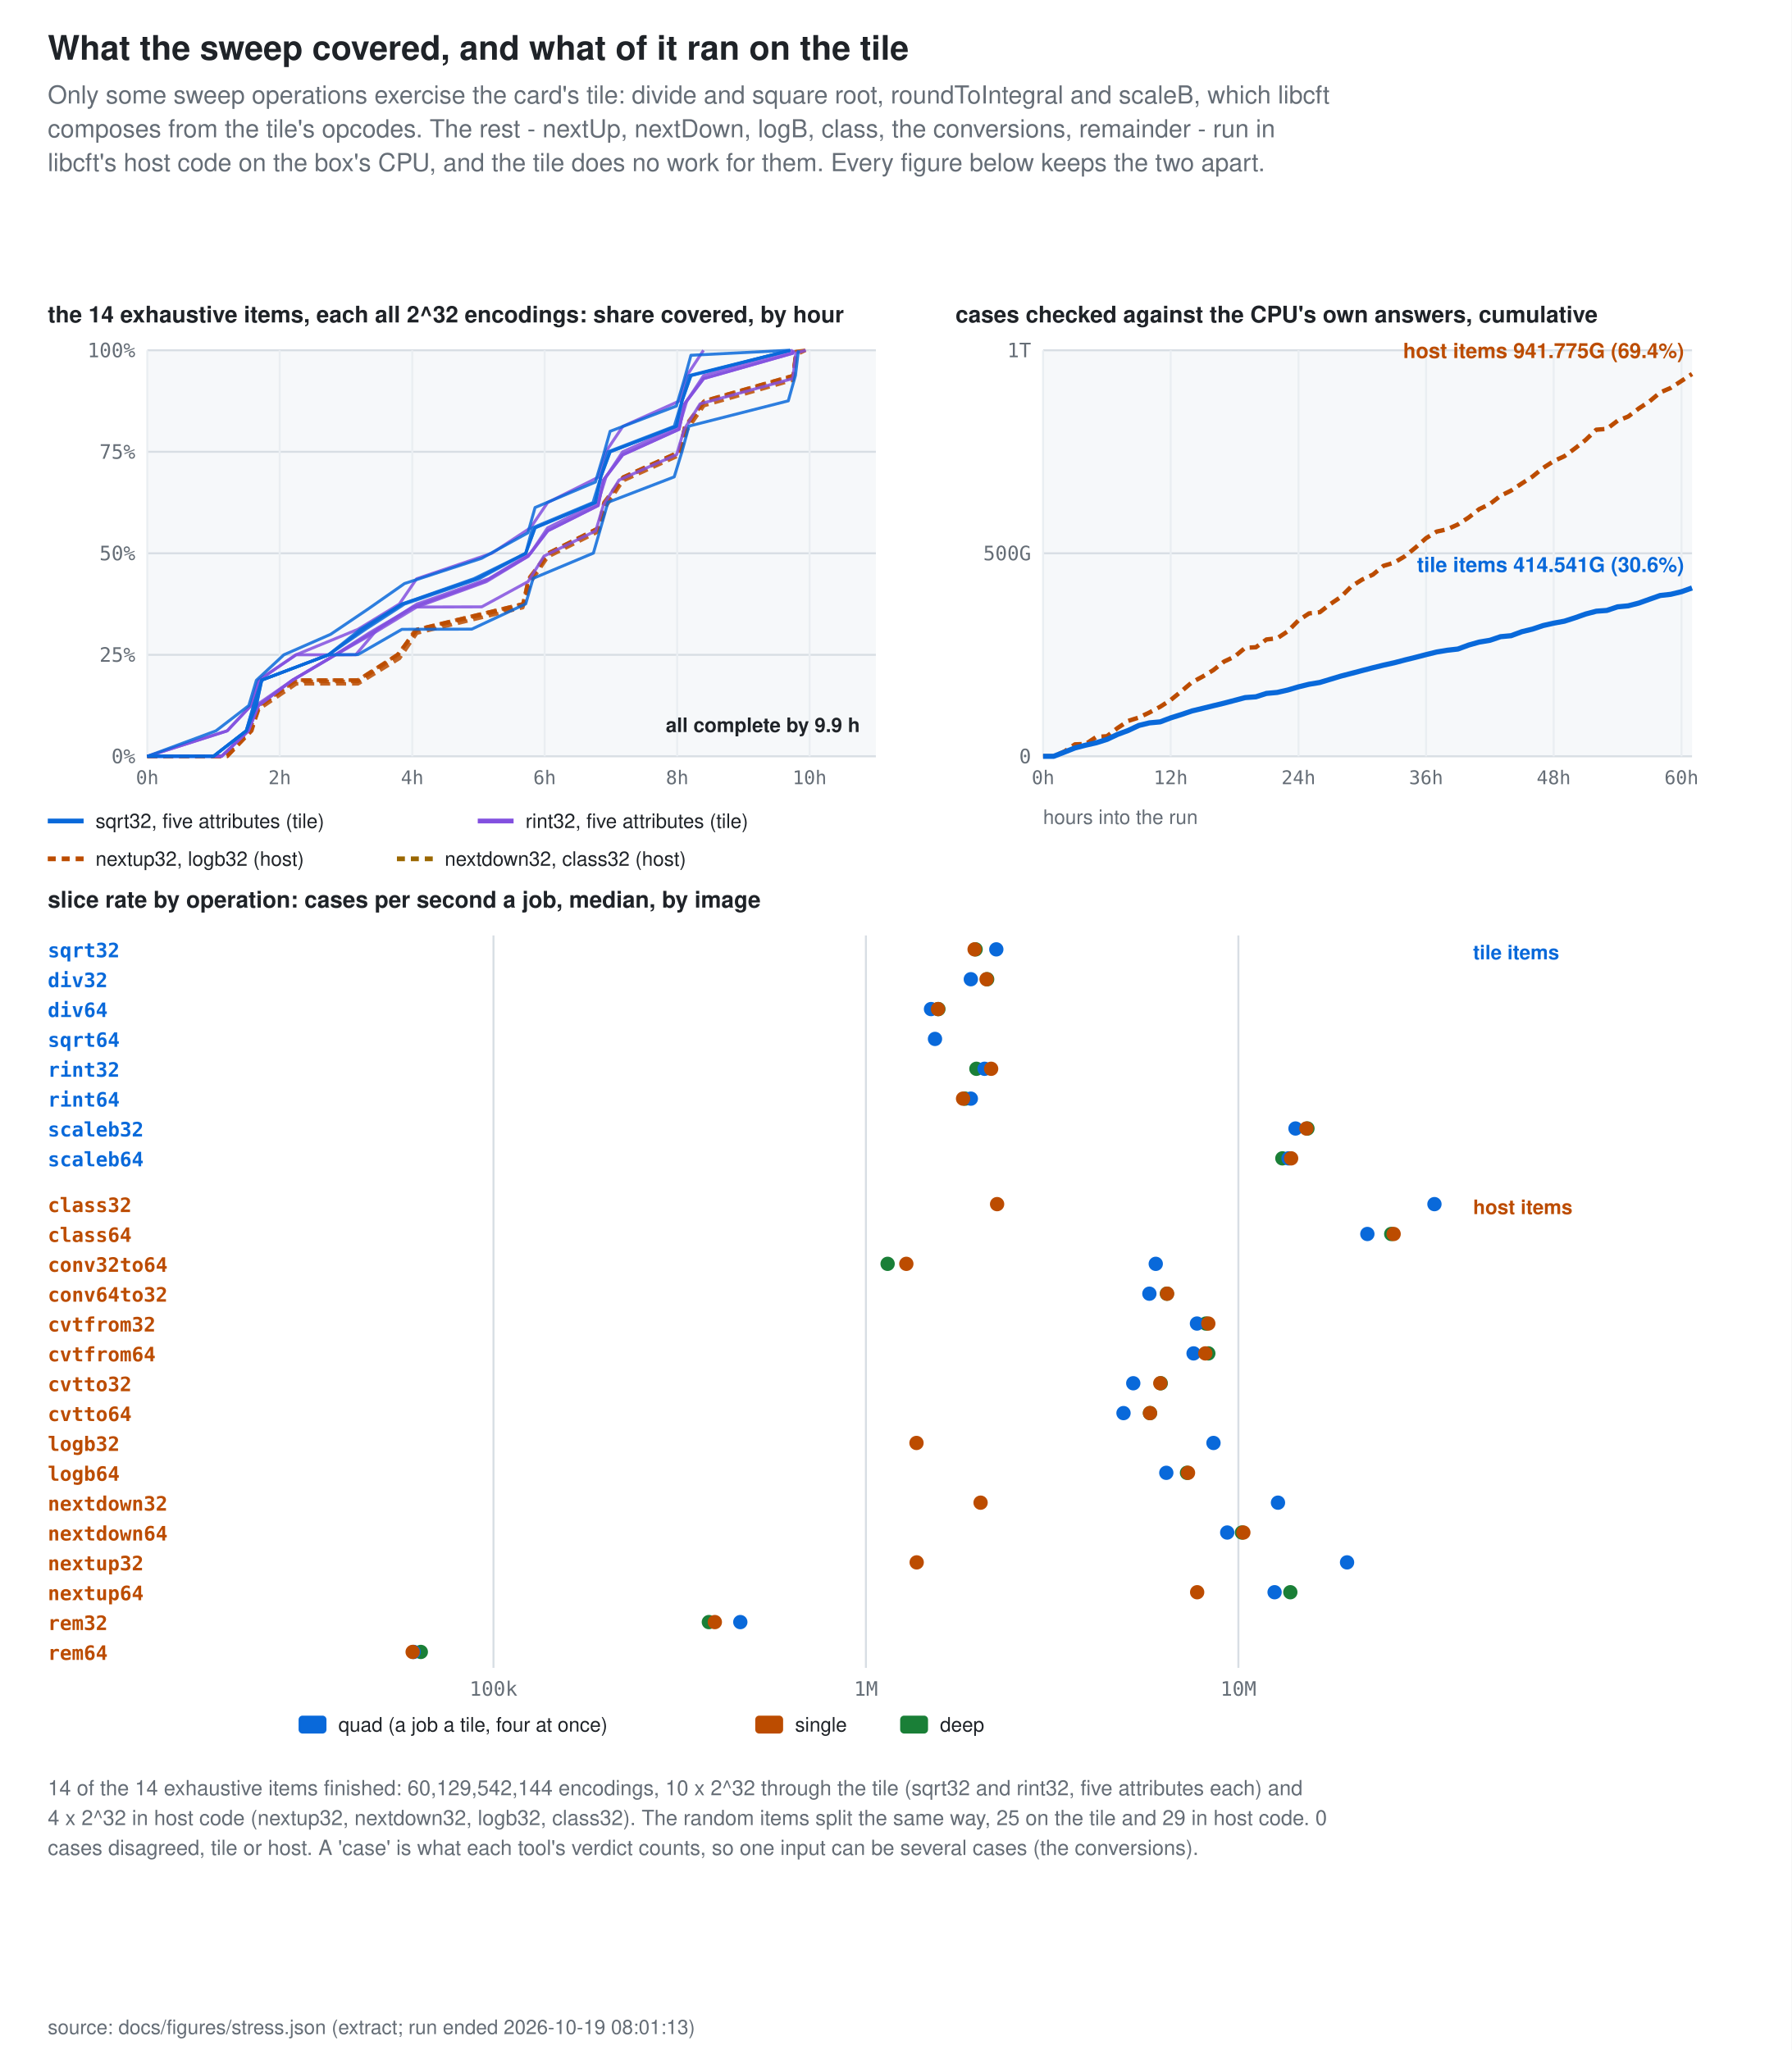
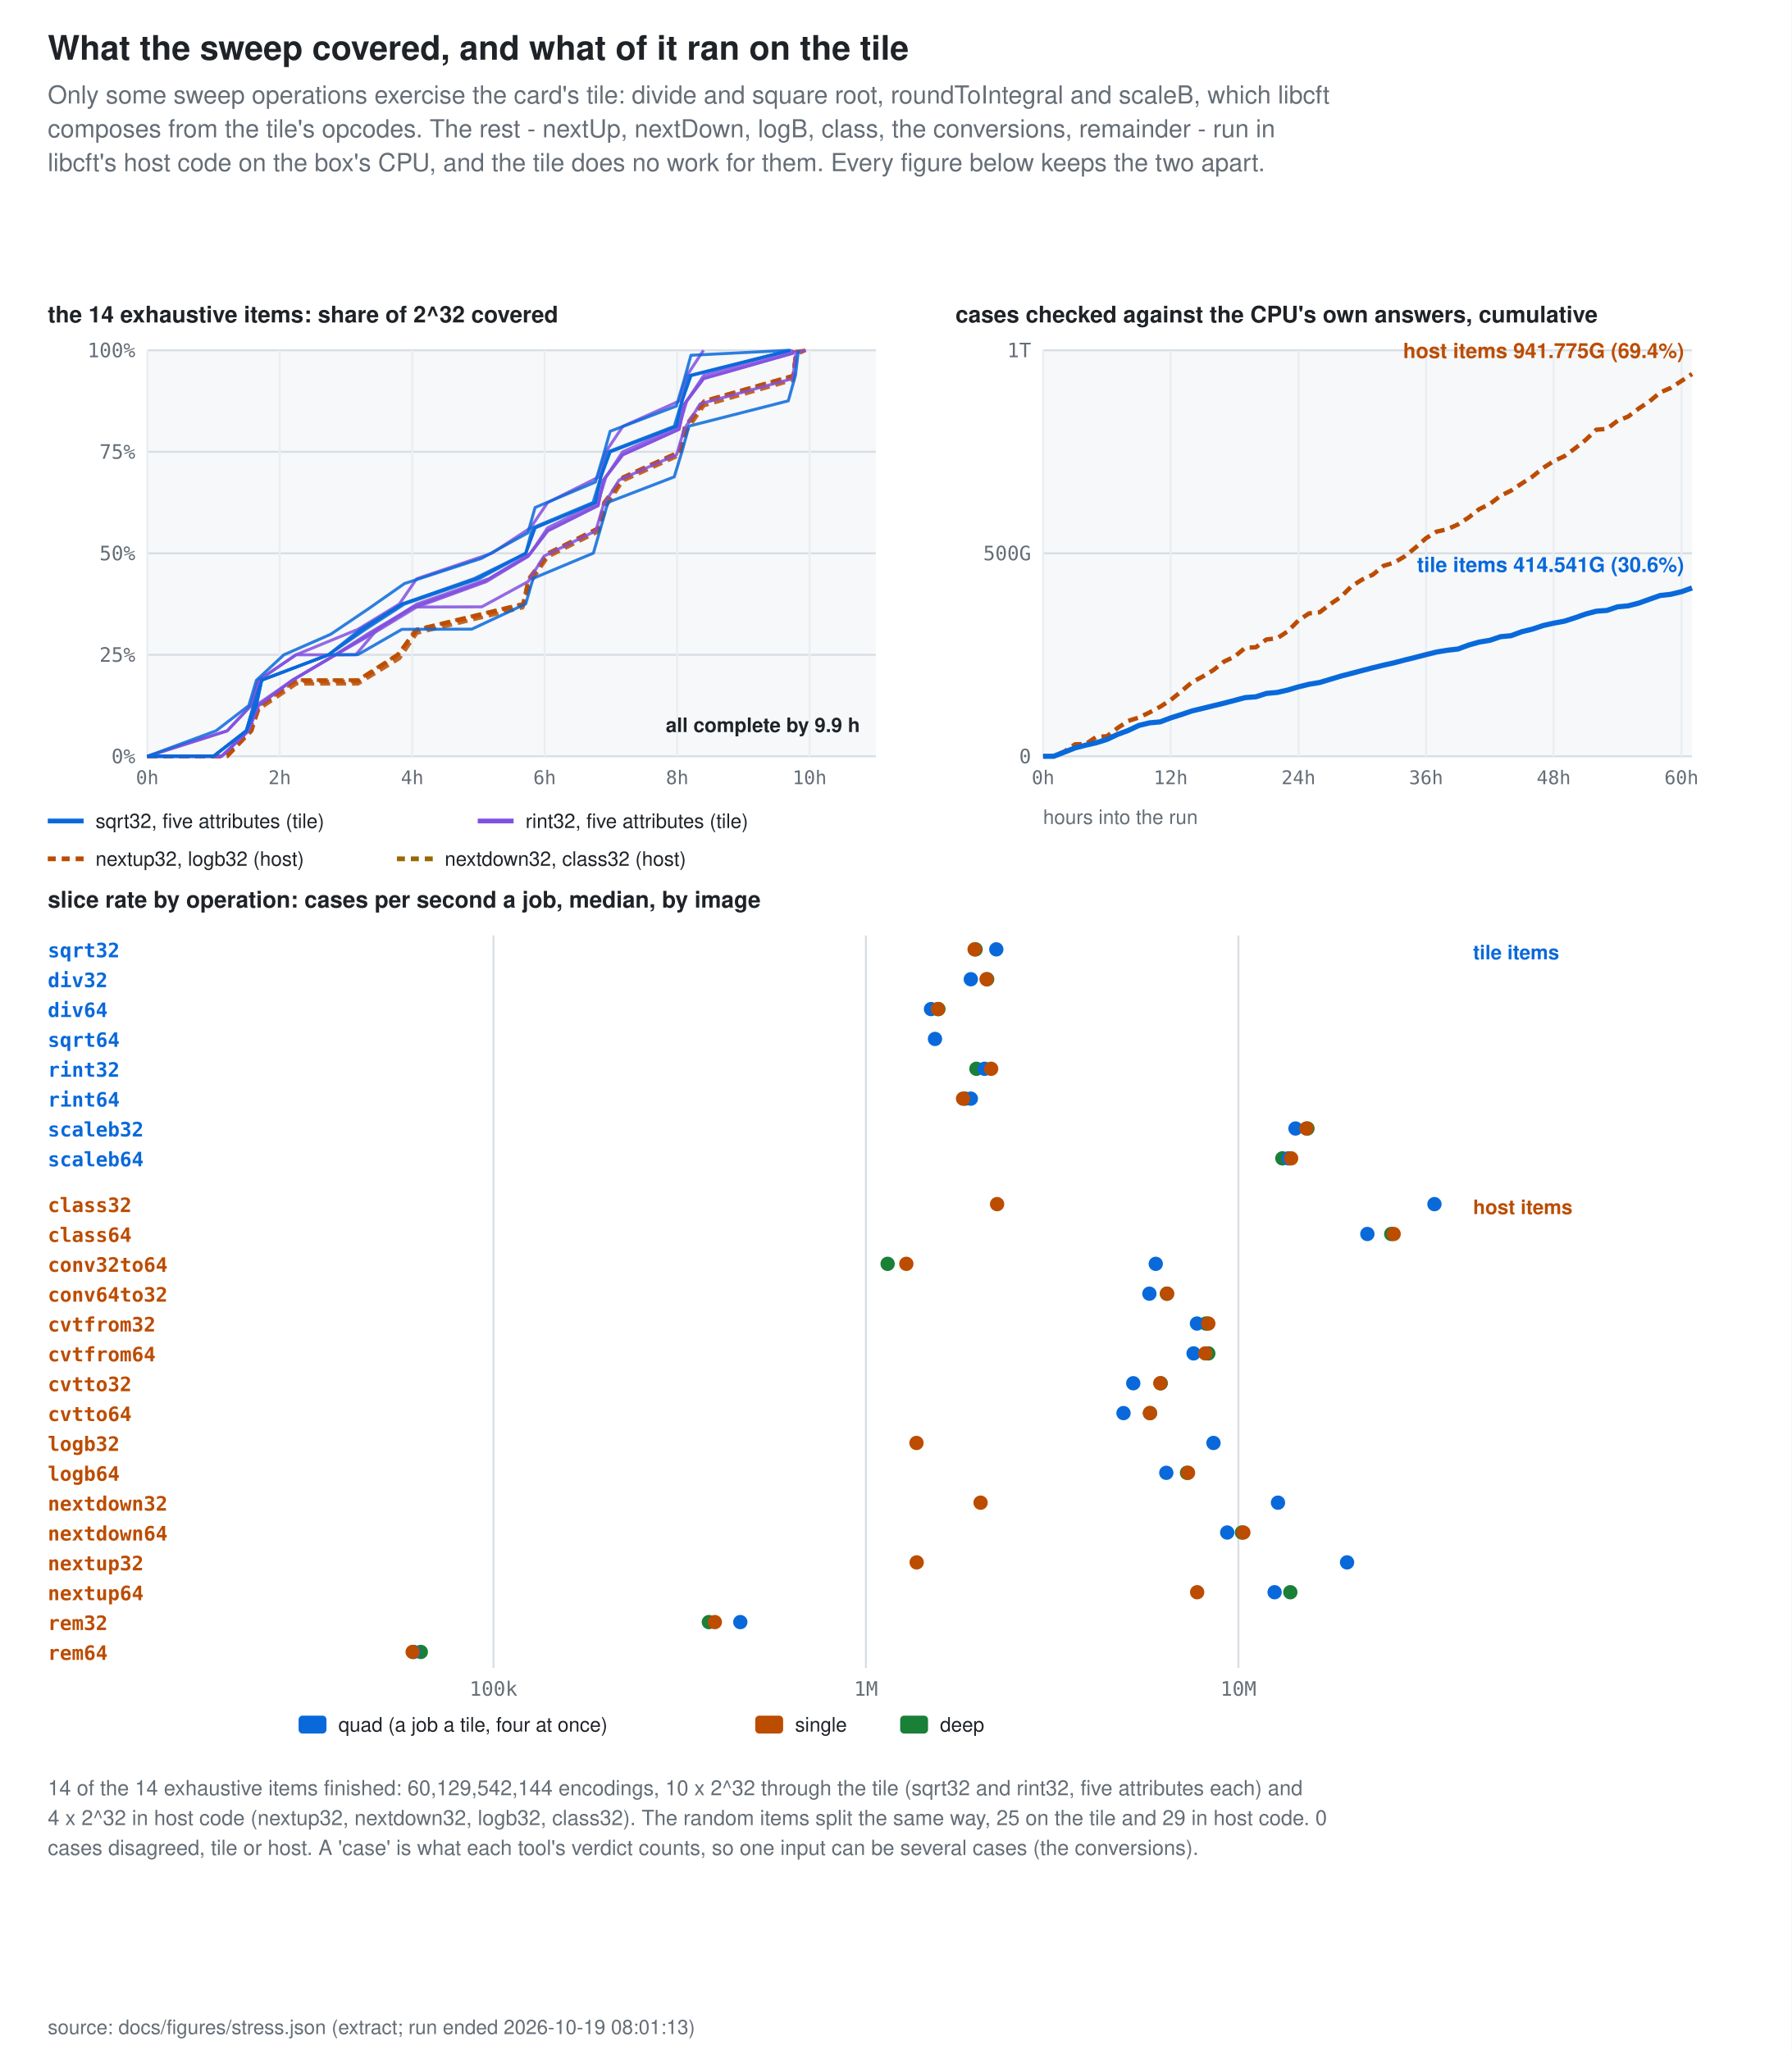
<svg xmlns="http://www.w3.org/2000/svg" width="900" height="1030" viewBox="0 0 900 1030" role="img" aria-label="The native-oracle sweep of the stress run: all 14 exhaustive items complete, and 1,356,316,228,303 cases in all, of which 30.6% exercised the tile and the rest ran in libcft's host code on the box's CPU; no case disagreed.">
  <rect width="900" height="1030" fill="#ffffff" />
  <text x="24.0" y="30.0" font-family="-apple-system,BlinkMacSystemFont,'Segoe UI',Helvetica,Arial,sans-serif" font-size="17" fill="#1f2328" font-weight="600">What the sweep covered, and what of it ran on the tile</text>
  <text x="24.0" y="52.0" font-family="-apple-system,BlinkMacSystemFont,'Segoe UI',Helvetica,Arial,sans-serif" font-size="12.5" fill="#656d76">Only some sweep operations exercise the card's tile: divide and square root, roundToIntegral and scaleB, which libcft</text>
  <text x="24.0" y="69.0" font-family="-apple-system,BlinkMacSystemFont,'Segoe UI',Helvetica,Arial,sans-serif" font-size="12.5" fill="#656d76">composes from the tile's opcodes. The rest - nextUp, nextDown, logB, class, the conversions, remainder - run in</text>
  <text x="24.0" y="86.0" font-family="-apple-system,BlinkMacSystemFont,'Segoe UI',Helvetica,Arial,sans-serif" font-size="12.5" fill="#656d76">libcft's host code on the box's CPU, and the tile does no work for them. Every figure below keeps the two apart.</text>
-   <text x="24.0" y="162.0" font-family="-apple-system,BlinkMacSystemFont,'Segoe UI',Helvetica,Arial,sans-serif" font-size="11.5" fill="#1f2328" font-weight="600">the 14 exhaustive items, each all 2^32 encodings: share covered, by hour</text>
+   <text x="24.0" y="162.0" font-family="-apple-system,BlinkMacSystemFont,'Segoe UI',Helvetica,Arial,sans-serif" font-size="11.5" fill="#1f2328" font-weight="600">the 14 exhaustive items: share of 2^32 covered</text>
  <rect x="74.0" y="176.0" width="366.0" height="204.0" fill="#f6f8fa" />
  <line x1="74.0" y1="380.0" x2="440.0" y2="380.0" stroke="#d8dee4" stroke-width="1" />
  <text x="68.0" y="383.5" font-family="ui-monospace,SFMono-Regular,'SF Mono',Menlo,Consolas,monospace" font-size="10" fill="#656d76" text-anchor="end">0%</text>
  <line x1="74.0" y1="329.0" x2="440.0" y2="329.0" stroke="#d8dee4" stroke-width="1" />
  <text x="68.0" y="332.5" font-family="ui-monospace,SFMono-Regular,'SF Mono',Menlo,Consolas,monospace" font-size="10" fill="#656d76" text-anchor="end">25%</text>
  <line x1="74.0" y1="278.0" x2="440.0" y2="278.0" stroke="#d8dee4" stroke-width="1" />
  <text x="68.0" y="281.5" font-family="ui-monospace,SFMono-Regular,'SF Mono',Menlo,Consolas,monospace" font-size="10" fill="#656d76" text-anchor="end">50%</text>
  <line x1="74.0" y1="227.0" x2="440.0" y2="227.0" stroke="#d8dee4" stroke-width="1" />
  <text x="68.0" y="230.5" font-family="ui-monospace,SFMono-Regular,'SF Mono',Menlo,Consolas,monospace" font-size="10" fill="#656d76" text-anchor="end">75%</text>
  <line x1="74.0" y1="176.0" x2="440.0" y2="176.0" stroke="#d8dee4" stroke-width="1" />
  <text x="68.0" y="179.5" font-family="ui-monospace,SFMono-Regular,'SF Mono',Menlo,Consolas,monospace" font-size="10" fill="#656d76" text-anchor="end">100%</text>
  <line x1="74.0" y1="176.0" x2="74.0" y2="380.0" stroke="#eaeef2" stroke-width="1" />
  <text x="74.0" y="394.0" font-family="ui-monospace,SFMono-Regular,'SF Mono',Menlo,Consolas,monospace" font-size="9.5" fill="#656d76" text-anchor="middle">0h</text>
  <line x1="140.5" y1="176.0" x2="140.5" y2="380.0" stroke="#eaeef2" stroke-width="1" />
  <text x="140.5" y="394.0" font-family="ui-monospace,SFMono-Regular,'SF Mono',Menlo,Consolas,monospace" font-size="9.5" fill="#656d76" text-anchor="middle">2h</text>
  <line x1="207.1" y1="176.0" x2="207.1" y2="380.0" stroke="#eaeef2" stroke-width="1" />
  <text x="207.1" y="394.0" font-family="ui-monospace,SFMono-Regular,'SF Mono',Menlo,Consolas,monospace" font-size="9.5" fill="#656d76" text-anchor="middle">4h</text>
  <line x1="273.6" y1="176.0" x2="273.6" y2="380.0" stroke="#eaeef2" stroke-width="1" />
  <text x="273.6" y="394.0" font-family="ui-monospace,SFMono-Regular,'SF Mono',Menlo,Consolas,monospace" font-size="9.5" fill="#656d76" text-anchor="middle">6h</text>
  <line x1="340.2" y1="176.0" x2="340.2" y2="380.0" stroke="#eaeef2" stroke-width="1" />
  <text x="340.2" y="394.0" font-family="ui-monospace,SFMono-Regular,'SF Mono',Menlo,Consolas,monospace" font-size="9.5" fill="#656d76" text-anchor="middle">8h</text>
  <line x1="406.7" y1="176.0" x2="406.7" y2="380.0" stroke="#eaeef2" stroke-width="1" />
  <text x="406.7" y="394.0" font-family="ui-monospace,SFMono-Regular,'SF Mono',Menlo,Consolas,monospace" font-size="9.5" fill="#656d76" text-anchor="middle">10h</text>
  <text x="432.0" y="367.8" font-family="-apple-system,BlinkMacSystemFont,'Segoe UI',Helvetica,Arial,sans-serif" font-size="10" fill="#1f2328" font-weight="600" text-anchor="end">all complete by 9.9 h</text>
  <path d="M74.0,380.0 L114.2,380.0 L126.2,367.2 L130.0,356.4 L148.8,343.6 L179.8,343.6 L200.7,330.8 L209.4,318.1 L262.6,305.3 L266.5,292.6 L275.2,279.8 L300.6,267.1 L304.5,254.3 L312.9,241.6 L341.2,228.8 L345.1,216.1 L353.6,203.8 L398.3,191.0 L399.8,178.3 L404.7,176.0" fill="none" stroke="#bc4c00" stroke-width="1.8" stroke-linejoin="round" stroke-dasharray="5 3" opacity="0.85" />
  <path d="M74.0,380.0 L114.2,380.0 L126.5,367.2 L130.2,354.5 L149.0,341.7 L179.8,341.7 L199.7,328.9 L209.7,316.2 L262.8,303.4 L266.8,290.7 L275.4,277.9 L300.8,265.2 L304.7,252.4 L313.1,239.7 L341.5,226.9 L345.3,214.2 L353.8,201.4 L398.5,188.7 L400.0,176.0" fill="none" stroke="#bc4c00" stroke-width="1.8" stroke-linejoin="round" stroke-dasharray="5 3" opacity="0.85" />
  <path d="M74.0,380.0 L113.0,380.0 L125.2,367.2 L130.1,354.5 L147.8,341.7 L179.8,341.7 L199.7,328.9 L209.6,316.2 L262.7,303.4 L265.5,290.7 L275.3,277.9 L300.7,265.2 L303.4,252.4 L313.0,239.7 L341.4,226.9 L344.0,214.2 L353.7,201.4 L398.4,188.7 L399.9,176.0" fill="none" stroke="#bc4c00" stroke-width="1.8" stroke-linejoin="round" stroke-dasharray="5 3" opacity="0.85" />
  <path d="M74.0,380.0 L113.0,380.0 L125.1,367.2 L130.0,355.2 L147.7,342.4 L179.8,342.4 L199.6,329.6 L208.3,316.9 L262.7,304.1 L265.4,291.4 L275.3,278.6 L300.6,265.9 L303.3,253.1 L313.0,240.4 L341.3,227.6 L343.9,214.9 L353.6,202.1 L398.4,189.4 L399.9,176.6 L404.7,176.0" fill="none" stroke="#bc4c00" stroke-width="1.8" stroke-linejoin="round" stroke-dasharray="5 3" opacity="0.85" />
  <path d="M74.0,380.0 L111.3,380.0 L124.8,367.2 L128.5,354.5 L147.0,341.7 L166.0,330.5 L186.0,317.7 L207.6,305.0 L242.0,304.9 L265.3,292.2 L273.3,279.4 L299.3,266.7 L303.1,253.9 L311.0,241.2 L339.9,228.4 L343.7,215.7 L351.7,202.9 L398.3,190.2 L399.8,177.4 L404.8,176.0" fill="none" stroke="#8250df" stroke-width="1.5" stroke-linejoin="round" opacity="0.85" />
  <path d="M74.0,380.0 L111.3,380.0 L124.8,367.2 L129.9,354.5 L147.0,341.7 L166.0,330.5 L187.2,317.7 L207.6,305.0 L243.3,292.2 L265.3,279.5 L275.1,266.7 L300.5,254.0 L303.1,241.2 L312.9,228.5 L341.1,215.7 L343.8,203.0 L353.5,190.2 L398.2,177.5 L398.7,176.0" fill="none" stroke="#8250df" stroke-width="1.5" stroke-linejoin="round" opacity="0.85" />
  <path d="M74.0,380.0 L111.3,380.0 L124.7,367.2 L129.8,354.5 L147.0,341.7 L166.0,330.5 L188.4,317.7 L209.3,305.0 L244.4,292.2 L265.3,279.5 L275.2,266.7 L300.5,254.0 L303.1,241.2 L312.8,228.5 L341.2,215.7 L343.8,203.0 L353.5,190.2 L398.2,177.5 L398.7,176.0" fill="none" stroke="#8250df" stroke-width="1.5" stroke-linejoin="round" opacity="0.85" />
  <path d="M74.0,380.0 L114.2,367.2 L126.1,354.5 L129.9,341.8 L148.7,329.0 L178.7,329.0 L189.5,316.2 L209.4,303.5 L245.7,290.7 L266.5,278.0 L275.1,265.2 L300.4,252.5 L304.4,239.7 L312.8,227.0 L341.2,214.2 L345.0,201.5 L353.5,188.7 L398.2,176.0" fill="none" stroke="#8250df" stroke-width="1.5" stroke-linejoin="round" opacity="0.85" />
  <path d="M74.0,380.0 L114.1,367.2 L126.1,354.5 L129.9,341.8 L148.7,329.0 L179.8,316.2 L200.6,303.5 L209.3,290.8 L247.0,278.0 L266.5,265.2 L275.1,252.5 L300.5,239.8 L304.3,227.0 L312.9,214.2 L341.2,201.5 L345.0,188.8 L353.4,176.0" fill="none" stroke="#8250df" stroke-width="1.5" stroke-linejoin="round" opacity="0.85" />
  <path d="M74.0,380.0 L107.2,380.0 L123.7,367.2 L127.4,354.5 L131.5,341.7 L165.0,329.0 L179.8,328.9 L201.9,316.2 L237.0,316.1 L264.1,303.4 L267.8,290.6 L298.1,277.9 L301.8,265.1 L305.4,252.4 L338.7,239.6 L342.6,226.9 L346.1,214.1 L396.0,201.4 L399.6,188.6 L401.1,176.0" fill="none" stroke="#0969da" stroke-width="1.5" stroke-linejoin="round" opacity="0.85" />
  <path d="M74.0,380.0 L107.2,380.0 L123.7,367.2 L127.4,354.5 L131.5,341.7 L165.0,329.0 L181.0,316.2 L201.9,303.5 L238.2,290.7 L264.1,278.0 L267.5,265.2 L297.9,252.5 L301.8,239.7 L305.4,227.0 L338.7,214.2 L342.6,201.5 L346.1,188.7 L397.0,176.0" fill="none" stroke="#0969da" stroke-width="1.5" stroke-linejoin="round" opacity="0.85" />
  <path d="M74.0,380.0 L107.2,380.0 L123.7,367.2 L128.7,354.5 L131.5,341.7 L165.0,329.0 L182.3,316.2 L201.9,303.5 L239.5,290.7 L264.1,278.0 L268.8,265.2 L299.1,252.5 L301.8,239.7 L306.5,227.0 L339.8,214.2 L342.6,201.5 L347.1,188.7 L397.0,176.0" fill="none" stroke="#0969da" stroke-width="1.5" stroke-linejoin="round" opacity="0.85" />
  <path d="M74.0,380.0 L107.2,380.0 L123.7,367.2 L128.8,354.5 L131.5,341.7 L165.0,329.0 L183.6,316.2 L203.2,303.5 L240.8,290.7 L264.1,278.0 L268.8,265.2 L299.1,252.5 L301.8,239.7 L306.5,227.0 L339.8,214.2 L342.6,201.5 L347.1,188.7 L397.0,176.0" fill="none" stroke="#0969da" stroke-width="1.5" stroke-linejoin="round" opacity="0.85" />
  <path d="M74.0,380.0 L108.5,367.2 L125.0,354.5 L128.8,341.8 L142.6,329.0 L166.1,318.7 L184.9,306.0 L203.2,293.2 L242.0,280.5 L265.2,267.7 L268.8,255.0 L299.1,242.2 L302.9,229.5 L306.5,216.7 L339.8,204.0 L343.6,191.2 L347.1,178.5 L396.2,176.0" fill="none" stroke="#0969da" stroke-width="1.5" stroke-linejoin="round" opacity="0.85" />
  <line x1="24.0" y1="412.5" x2="42.0" y2="412.5" stroke="#0969da" stroke-width="2.4" />
  <text x="48.0" y="416.0" font-family="-apple-system,BlinkMacSystemFont,'Segoe UI',Helvetica,Arial,sans-serif" font-size="10" fill="#1f2328">sqrt32, five attributes (tile)</text>
  <line x1="240.0" y1="412.5" x2="258.0" y2="412.5" stroke="#8250df" stroke-width="2.4" />
  <text x="264.0" y="416.0" font-family="-apple-system,BlinkMacSystemFont,'Segoe UI',Helvetica,Arial,sans-serif" font-size="10" fill="#1f2328">rint32, five attributes (tile)</text>
  <line x1="24.0" y1="431.5" x2="42.0" y2="431.5" stroke="#bc4c00" stroke-width="2.4" stroke-dasharray="4 3" />
  <text x="48.0" y="435.0" font-family="-apple-system,BlinkMacSystemFont,'Segoe UI',Helvetica,Arial,sans-serif" font-size="10" fill="#1f2328">nextup32, logb32 (host)</text>
  <line x1="199.4" y1="431.5" x2="217.4" y2="431.5" stroke="#9a6700" stroke-width="2.4" stroke-dasharray="4 3" />
  <text x="223.4" y="435.0" font-family="-apple-system,BlinkMacSystemFont,'Segoe UI',Helvetica,Arial,sans-serif" font-size="10" fill="#1f2328">nextdown32, class32 (host)</text>
  <text x="480.0" y="162.0" font-family="-apple-system,BlinkMacSystemFont,'Segoe UI',Helvetica,Arial,sans-serif" font-size="11.5" fill="#1f2328" font-weight="600">cases checked against the CPU's own answers, cumulative</text>
  <rect x="524.0" y="176.0" width="326.0" height="204.0" fill="#f6f8fa" />
  <line x1="524.0" y1="380.0" x2="850.0" y2="380.0" stroke="#d8dee4" stroke-width="1" />
  <text x="518.0" y="383.5" font-family="ui-monospace,SFMono-Regular,'SF Mono',Menlo,Consolas,monospace" font-size="10" fill="#656d76" text-anchor="end">0</text>
  <line x1="524.0" y1="278.0" x2="850.0" y2="278.0" stroke="#d8dee4" stroke-width="1" />
  <text x="518.0" y="281.5" font-family="ui-monospace,SFMono-Regular,'SF Mono',Menlo,Consolas,monospace" font-size="10" fill="#656d76" text-anchor="end">500G</text>
  <line x1="524.0" y1="176.0" x2="850.0" y2="176.0" stroke="#d8dee4" stroke-width="1" />
  <text x="518.0" y="179.5" font-family="ui-monospace,SFMono-Regular,'SF Mono',Menlo,Consolas,monospace" font-size="10" fill="#656d76" text-anchor="end">1T</text>
  <line x1="524.0" y1="176.0" x2="524.0" y2="380.0" stroke="#eaeef2" stroke-width="1" />
  <text x="524.0" y="394.0" font-family="ui-monospace,SFMono-Regular,'SF Mono',Menlo,Consolas,monospace" font-size="9.5" fill="#656d76" text-anchor="middle">0h</text>
  <line x1="588.1" y1="176.0" x2="588.1" y2="380.0" stroke="#eaeef2" stroke-width="1" />
  <text x="588.1" y="394.0" font-family="ui-monospace,SFMono-Regular,'SF Mono',Menlo,Consolas,monospace" font-size="9.5" fill="#656d76" text-anchor="middle">12h</text>
  <line x1="652.3" y1="176.0" x2="652.3" y2="380.0" stroke="#eaeef2" stroke-width="1" />
  <text x="652.3" y="394.0" font-family="ui-monospace,SFMono-Regular,'SF Mono',Menlo,Consolas,monospace" font-size="9.5" fill="#656d76" text-anchor="middle">24h</text>
  <line x1="716.4" y1="176.0" x2="716.4" y2="380.0" stroke="#eaeef2" stroke-width="1" />
  <text x="716.4" y="394.0" font-family="ui-monospace,SFMono-Regular,'SF Mono',Menlo,Consolas,monospace" font-size="9.5" fill="#656d76" text-anchor="middle">36h</text>
  <line x1="780.5" y1="176.0" x2="780.5" y2="380.0" stroke="#eaeef2" stroke-width="1" />
  <text x="780.5" y="394.0" font-family="ui-monospace,SFMono-Regular,'SF Mono',Menlo,Consolas,monospace" font-size="9.5" fill="#656d76" text-anchor="middle">48h</text>
  <line x1="844.7" y1="176.0" x2="844.7" y2="380.0" stroke="#eaeef2" stroke-width="1" />
  <text x="844.7" y="394.0" font-family="ui-monospace,SFMono-Regular,'SF Mono',Menlo,Consolas,monospace" font-size="9.5" fill="#656d76" text-anchor="middle">60h</text>
  <path d="M524.0,380.0 L529.3,380.0 L534.7,377.6 L540.0,374.0 L545.4,373.8 L550.7,370.3 L556.1,369.9 L561.4,365.8 L566.8,362.2 L572.1,360.5 L577.4,358.0 L582.8,355.1 L588.1,351.7 L593.5,347.3 L598.8,342.8 L604.2,339.9 L609.5,336.7 L614.9,332.4 L620.2,329.9 L625.5,325.5 L630.9,325.2 L636.2,321.3 L641.6,320.7 L646.9,317.2 L652.3,311.7 L657.6,308.2 L663.0,307.6 L668.3,303.5 L673.6,299.9 L679.0,294.5 L684.3,291.2 L689.7,288.7 L695.0,284.3 L700.4,282.7 L705.7,279.5 L711.0,275.2 L716.4,270.4 L721.7,267.1 L727.1,265.9 L732.4,263.5 L737.8,260.0 L743.1,255.8 L748.5,253.2 L753.8,249.1 L759.1,246.5 L764.5,242.9 L769.8,239.5 L775.2,235.1 L780.5,231.7 L785.9,229.2 L791.2,225.3 L796.6,221.0 L801.9,215.9 L807.2,215.5 L812.6,211.4 L817.9,209.3 L823.3,205.2 L828.6,201.7 L834.0,197.2 L839.3,194.9 L844.7,191.4 L850.0,187.9" fill="none" stroke="#bc4c00" stroke-width="2.2" stroke-linejoin="round" stroke-dasharray="5 3" />
  <path d="M524.0,380.0 L529.3,380.0 L534.7,377.9 L540.0,375.8 L545.4,374.4 L550.7,373.2 L556.1,371.5 L561.4,369.0 L566.8,367.0 L572.1,364.5 L577.4,363.2 L582.8,362.7 L588.1,360.7 L593.5,359.0 L598.8,357.2 L604.2,355.9 L609.5,354.6 L614.9,353.3 L620.2,351.9 L625.5,350.5 L630.9,350.1 L636.2,348.4 L641.6,347.9 L646.9,346.7 L652.3,345.1 L657.6,343.8 L663.0,342.9 L668.3,341.3 L673.6,339.7 L679.0,338.3 L684.3,336.9 L689.7,335.5 L695.0,334.2 L700.4,333.0 L705.7,331.6 L711.0,330.3 L716.4,328.9 L721.7,327.6 L727.1,326.7 L732.4,326.1 L737.8,324.1 L743.1,322.6 L748.5,321.7 L753.8,319.9 L759.1,319.4 L764.5,317.4 L769.8,316.1 L775.2,314.3 L780.5,313.1 L785.9,312.1 L791.2,310.4 L796.6,308.5 L801.9,307.1 L807.2,306.7 L812.6,304.9 L817.9,304.4 L823.3,303.0 L828.6,301.1 L834.0,299.2 L839.3,298.6 L844.7,297.3 L850.0,295.4" fill="none" stroke="#0969da" stroke-width="2.6" stroke-linejoin="round" />
  <text x="846.0" y="287.4" font-family="-apple-system,BlinkMacSystemFont,'Segoe UI',Helvetica,Arial,sans-serif" font-size="10.5" fill="#0969da" font-weight="600" text-anchor="end">tile items 414.541G (30.6%)</text>
  <text x="846.0" y="179.9" font-family="-apple-system,BlinkMacSystemFont,'Segoe UI',Helvetica,Arial,sans-serif" font-size="10.5" fill="#bc4c00" font-weight="600" text-anchor="end">host items 941.775G (69.4%)</text>
  <text x="524.0" y="414.0" font-family="-apple-system,BlinkMacSystemFont,'Segoe UI',Helvetica,Arial,sans-serif" font-size="10" fill="#656d76">hours into the run</text>
  <text x="24.0" y="456.0" font-family="-apple-system,BlinkMacSystemFont,'Segoe UI',Helvetica,Arial,sans-serif" font-size="11.5" fill="#1f2328" font-weight="600">slice rate by operation: cases per second a job, median, by image</text>
  <line x1="247.9" y1="470.0" x2="247.9" y2="838.0" stroke="#d8dee4" stroke-width="1" />
  <text x="247.9" y="852.0" font-family="ui-monospace,SFMono-Regular,'SF Mono',Menlo,Consolas,monospace" font-size="10" fill="#656d76" text-anchor="middle">100k</text>
  <line x1="435.0" y1="470.0" x2="435.0" y2="838.0" stroke="#d8dee4" stroke-width="1" />
  <text x="435.0" y="852.0" font-family="ui-monospace,SFMono-Regular,'SF Mono',Menlo,Consolas,monospace" font-size="10" fill="#656d76" text-anchor="middle">1M</text>
  <line x1="622.1" y1="470.0" x2="622.1" y2="838.0" stroke="#d8dee4" stroke-width="1" />
  <text x="622.1" y="852.0" font-family="ui-monospace,SFMono-Regular,'SF Mono',Menlo,Consolas,monospace" font-size="10" fill="#656d76" text-anchor="middle">10M</text>
  <text x="24.0" y="481.0" font-family="ui-monospace,SFMono-Regular,'SF Mono',Menlo,Consolas,monospace" font-size="10" fill="#0969da" font-weight="600">sqrt32</text>
  <circle cx="490.1" cy="477.0" r="3.6" fill="#1a7f37" />
  <circle cx="500.5" cy="477.0" r="3.6" fill="#0969da" />
  <circle cx="489.6" cy="477.0" r="3.6" fill="#bc4c00" />
  <text x="24.0" y="496.0" font-family="ui-monospace,SFMono-Regular,'SF Mono',Menlo,Consolas,monospace" font-size="10" fill="#0969da" font-weight="600">div32</text>
  <circle cx="495.9" cy="492.0" r="3.6" fill="#1a7f37" />
  <circle cx="487.7" cy="492.0" r="3.6" fill="#0969da" />
  <circle cx="495.6" cy="492.0" r="3.6" fill="#bc4c00" />
  <text x="24.0" y="511.0" font-family="ui-monospace,SFMono-Regular,'SF Mono',Menlo,Consolas,monospace" font-size="10" fill="#0969da" font-weight="600">div64</text>
  <circle cx="471.4" cy="507.0" r="3.6" fill="#1a7f37" />
  <circle cx="467.7" cy="507.0" r="3.6" fill="#0969da" />
  <circle cx="471.2" cy="507.0" r="3.6" fill="#bc4c00" />
  <text x="24.0" y="526.0" font-family="ui-monospace,SFMono-Regular,'SF Mono',Menlo,Consolas,monospace" font-size="10" fill="#0969da" font-weight="600">sqrt64</text>
  <circle cx="469.7" cy="522.0" r="3.6" fill="#0969da" />
  <text x="24.0" y="541.0" font-family="ui-monospace,SFMono-Regular,'SF Mono',Menlo,Consolas,monospace" font-size="10" fill="#0969da" font-weight="600">rint32</text>
  <circle cx="490.5" cy="537.0" r="3.6" fill="#1a7f37" />
  <circle cx="494.6" cy="537.0" r="3.6" fill="#0969da" />
  <circle cx="497.9" cy="537.0" r="3.6" fill="#bc4c00" />
  <text x="24.0" y="556.0" font-family="ui-monospace,SFMono-Regular,'SF Mono',Menlo,Consolas,monospace" font-size="10" fill="#0969da" font-weight="600">rint64</text>
  <circle cx="484.8" cy="552.0" r="3.6" fill="#1a7f37" />
  <circle cx="487.7" cy="552.0" r="3.6" fill="#0969da" />
  <circle cx="483.8" cy="552.0" r="3.6" fill="#bc4c00" />
  <text x="24.0" y="571.0" font-family="ui-monospace,SFMono-Regular,'SF Mono',Menlo,Consolas,monospace" font-size="10" fill="#0969da" font-weight="600">scaleb32</text>
  <circle cx="656.8" cy="567.0" r="3.6" fill="#1a7f37" />
  <circle cx="650.8" cy="567.0" r="3.6" fill="#0969da" />
  <circle cx="656.3" cy="567.0" r="3.6" fill="#bc4c00" />
  <text x="24.0" y="586.0" font-family="ui-monospace,SFMono-Regular,'SF Mono',Menlo,Consolas,monospace" font-size="10" fill="#0969da" font-weight="600">scaleb64</text>
  <circle cx="644.2" cy="582.0" r="3.6" fill="#1a7f37" />
  <circle cx="647.3" cy="582.0" r="3.6" fill="#0969da" />
  <circle cx="648.6" cy="582.0" r="3.6" fill="#bc4c00" />
  <text x="24.0" y="609.0" font-family="ui-monospace,SFMono-Regular,'SF Mono',Menlo,Consolas,monospace" font-size="10" fill="#bc4c00" font-weight="600">class32</text>
  <circle cx="720.6" cy="605.0" r="3.6" fill="#0969da" />
  <circle cx="500.9" cy="605.0" r="3.6" fill="#bc4c00" />
  <text x="24.0" y="624.0" font-family="ui-monospace,SFMono-Regular,'SF Mono',Menlo,Consolas,monospace" font-size="10" fill="#bc4c00" font-weight="600">class64</text>
  <circle cx="698.9" cy="620.0" r="3.6" fill="#1a7f37" />
  <circle cx="686.9" cy="620.0" r="3.6" fill="#0969da" />
  <circle cx="700.1" cy="620.0" r="3.6" fill="#bc4c00" />
  <text x="24.0" y="639.0" font-family="ui-monospace,SFMono-Regular,'SF Mono',Menlo,Consolas,monospace" font-size="10" fill="#bc4c00" font-weight="600">conv32to64</text>
  <circle cx="445.9" cy="635.0" r="3.6" fill="#1a7f37" />
  <circle cx="580.6" cy="635.0" r="3.6" fill="#0969da" />
  <circle cx="455.3" cy="635.0" r="3.6" fill="#bc4c00" />
  <text x="24.0" y="654.0" font-family="ui-monospace,SFMono-Regular,'SF Mono',Menlo,Consolas,monospace" font-size="10" fill="#bc4c00" font-weight="600">conv64to32</text>
  <circle cx="586.2" cy="650.0" r="3.6" fill="#1a7f37" />
  <circle cx="577.4" cy="650.0" r="3.6" fill="#0969da" />
  <circle cx="586.3" cy="650.0" r="3.6" fill="#bc4c00" />
  <text x="24.0" y="669.0" font-family="ui-monospace,SFMono-Regular,'SF Mono',Menlo,Consolas,monospace" font-size="10" fill="#bc4c00" font-weight="600">cvtfrom32</text>
  <circle cx="605.8" cy="665.0" r="3.6" fill="#1a7f37" />
  <circle cx="601.3" cy="665.0" r="3.6" fill="#0969da" />
  <circle cx="607.0" cy="665.0" r="3.6" fill="#bc4c00" />
  <text x="24.0" y="684.0" font-family="ui-monospace,SFMono-Regular,'SF Mono',Menlo,Consolas,monospace" font-size="10" fill="#bc4c00" font-weight="600">cvtfrom64</text>
  <circle cx="607.0" cy="680.0" r="3.6" fill="#1a7f37" />
  <circle cx="599.6" cy="680.0" r="3.6" fill="#0969da" />
  <circle cx="605.5" cy="680.0" r="3.6" fill="#bc4c00" />
  <text x="24.0" y="699.0" font-family="ui-monospace,SFMono-Regular,'SF Mono',Menlo,Consolas,monospace" font-size="10" fill="#bc4c00" font-weight="600">cvtto32</text>
  <circle cx="583.1" cy="695.0" r="3.6" fill="#1a7f37" />
  <circle cx="569.3" cy="695.0" r="3.6" fill="#0969da" />
  <circle cx="582.9" cy="695.0" r="3.6" fill="#bc4c00" />
  <text x="24.0" y="714.0" font-family="ui-monospace,SFMono-Regular,'SF Mono',Menlo,Consolas,monospace" font-size="10" fill="#bc4c00" font-weight="600">cvtto64</text>
  <circle cx="577.7" cy="710.0" r="3.6" fill="#1a7f37" />
  <circle cx="564.4" cy="710.0" r="3.6" fill="#0969da" />
  <circle cx="577.7" cy="710.0" r="3.6" fill="#bc4c00" />
  <text x="24.0" y="729.0" font-family="ui-monospace,SFMono-Regular,'SF Mono',Menlo,Consolas,monospace" font-size="10" fill="#bc4c00" font-weight="600">logb32</text>
  <circle cx="609.6" cy="725.0" r="3.6" fill="#0969da" />
  <circle cx="460.4" cy="725.0" r="3.6" fill="#bc4c00" />
  <text x="24.0" y="744.0" font-family="ui-monospace,SFMono-Regular,'SF Mono',Menlo,Consolas,monospace" font-size="10" fill="#bc4c00" font-weight="600">logb64</text>
  <circle cx="596.3" cy="740.0" r="3.6" fill="#1a7f37" />
  <circle cx="585.9" cy="740.0" r="3.6" fill="#0969da" />
  <circle cx="596.8" cy="740.0" r="3.6" fill="#bc4c00" />
  <text x="24.0" y="759.0" font-family="ui-monospace,SFMono-Regular,'SF Mono',Menlo,Consolas,monospace" font-size="10" fill="#bc4c00" font-weight="600">nextdown32</text>
  <circle cx="642.0" cy="755.0" r="3.6" fill="#0969da" />
  <circle cx="492.6" cy="755.0" r="3.6" fill="#bc4c00" />
  <text x="24.0" y="774.0" font-family="ui-monospace,SFMono-Regular,'SF Mono',Menlo,Consolas,monospace" font-size="10" fill="#bc4c00" font-weight="600">nextdown64</text>
  <circle cx="623.9" cy="770.0" r="3.6" fill="#1a7f37" />
  <circle cx="616.5" cy="770.0" r="3.6" fill="#0969da" />
  <circle cx="624.6" cy="770.0" r="3.6" fill="#bc4c00" />
  <text x="24.0" y="789.0" font-family="ui-monospace,SFMono-Regular,'SF Mono',Menlo,Consolas,monospace" font-size="10" fill="#bc4c00" font-weight="600">nextup32</text>
  <circle cx="676.7" cy="785.0" r="3.6" fill="#0969da" />
  <circle cx="460.5" cy="785.0" r="3.6" fill="#bc4c00" />
  <text x="24.0" y="804.0" font-family="ui-monospace,SFMono-Regular,'SF Mono',Menlo,Consolas,monospace" font-size="10" fill="#bc4c00" font-weight="600">nextup64</text>
  <circle cx="648.2" cy="800.0" r="3.6" fill="#1a7f37" />
  <circle cx="640.3" cy="800.0" r="3.6" fill="#0969da" />
  <circle cx="601.4" cy="800.0" r="3.6" fill="#bc4c00" />
  <text x="24.0" y="819.0" font-family="ui-monospace,SFMono-Regular,'SF Mono',Menlo,Consolas,monospace" font-size="10" fill="#bc4c00" font-weight="600">rem32</text>
  <circle cx="356.1" cy="815.0" r="3.6" fill="#1a7f37" />
  <circle cx="371.9" cy="815.0" r="3.6" fill="#0969da" />
  <circle cx="359.1" cy="815.0" r="3.6" fill="#bc4c00" />
  <text x="24.0" y="834.0" font-family="ui-monospace,SFMono-Regular,'SF Mono',Menlo,Consolas,monospace" font-size="10" fill="#bc4c00" font-weight="600">rem64</text>
  <circle cx="211.4" cy="830.0" r="3.6" fill="#1a7f37" />
  <circle cx="207.8" cy="830.0" r="3.6" fill="#0969da" />
  <circle cx="207.3" cy="830.0" r="3.6" fill="#bc4c00" />
  <text x="24.0" y="593.0" font-family="-apple-system,BlinkMacSystemFont,'Segoe UI',Helvetica,Arial,sans-serif" font-size="1" fill="#1f2328" />
  <text x="740.0" y="482.0" font-family="-apple-system,BlinkMacSystemFont,'Segoe UI',Helvetica,Arial,sans-serif" font-size="10" fill="#0969da" font-weight="600">tile items</text>
  <text x="740.0" y="610.0" font-family="-apple-system,BlinkMacSystemFont,'Segoe UI',Helvetica,Arial,sans-serif" font-size="10" fill="#bc4c00" font-weight="600">host items</text>
  <rect x="150.0" y="862.0" width="14.0" height="9.0" fill="#0969da" rx="2" />
  <text x="170.0" y="870.0" font-family="-apple-system,BlinkMacSystemFont,'Segoe UI',Helvetica,Arial,sans-serif" font-size="10" fill="#1f2328">quad (a job a tile, four at once)</text>
  <rect x="379.4" y="862.0" width="14.0" height="9.0" fill="#bc4c00" rx="2" />
  <text x="399.4" y="870.0" font-family="-apple-system,BlinkMacSystemFont,'Segoe UI',Helvetica,Arial,sans-serif" font-size="10" fill="#1f2328">single</text>
  <rect x="452.2" y="862.0" width="14.0" height="9.0" fill="#1a7f37" rx="2" />
  <text x="472.2" y="870.0" font-family="-apple-system,BlinkMacSystemFont,'Segoe UI',Helvetica,Arial,sans-serif" font-size="10" fill="#1f2328">deep</text>
  <text x="24.0" y="902.0" font-family="-apple-system,BlinkMacSystemFont,'Segoe UI',Helvetica,Arial,sans-serif" font-size="10.5" fill="#656d76">14 of the 14 exhaustive items finished: 60,129,542,144 encodings, 10 x 2^32 through the tile (sqrt32 and rint32, five attributes each) and</text>
  <text x="24.0" y="917.0" font-family="-apple-system,BlinkMacSystemFont,'Segoe UI',Helvetica,Arial,sans-serif" font-size="10.5" fill="#656d76">4 x 2^32 in host code (nextup32, nextdown32, logb32, class32). The random items split the same way, 25 on the tile and 29 in host code. 0</text>
  <text x="24.0" y="932.0" font-family="-apple-system,BlinkMacSystemFont,'Segoe UI',Helvetica,Arial,sans-serif" font-size="10.5" fill="#656d76">cases disagreed, tile or host. A 'case' is what each tool's verdict counts, so one input can be several cases (the conversions).</text>
  <text x="24.0" y="1022.0" font-family="-apple-system,BlinkMacSystemFont,'Segoe UI',Helvetica,Arial,sans-serif" font-size="10" fill="#656d76">source: docs/figures/stress.json (extract; run ended 2026-10-19 08:01:13)</text>
</svg>
